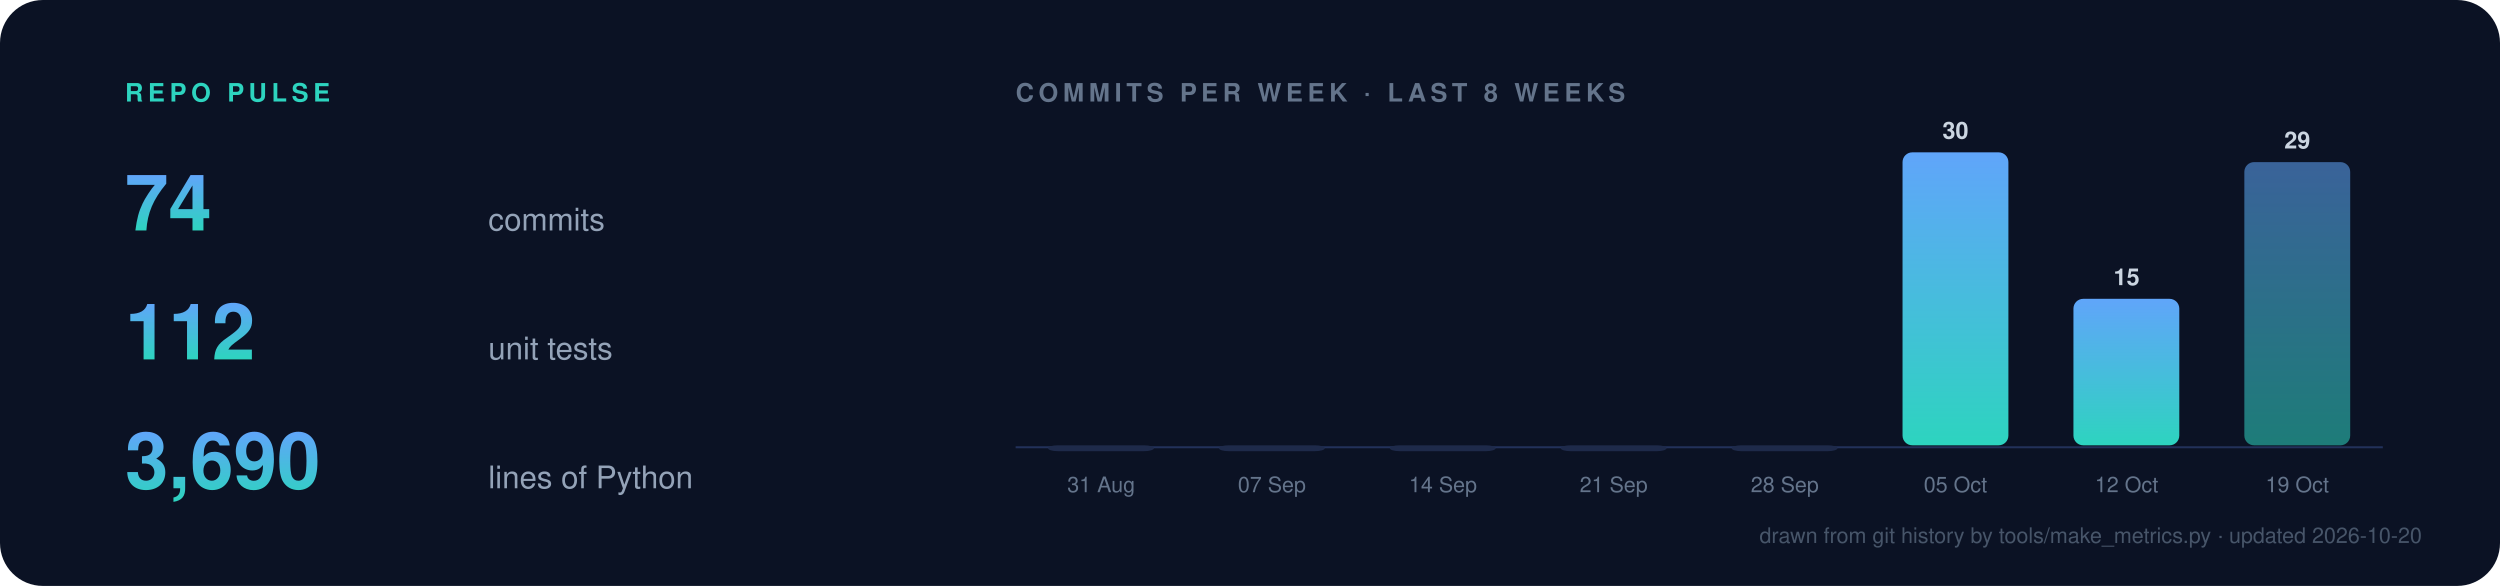
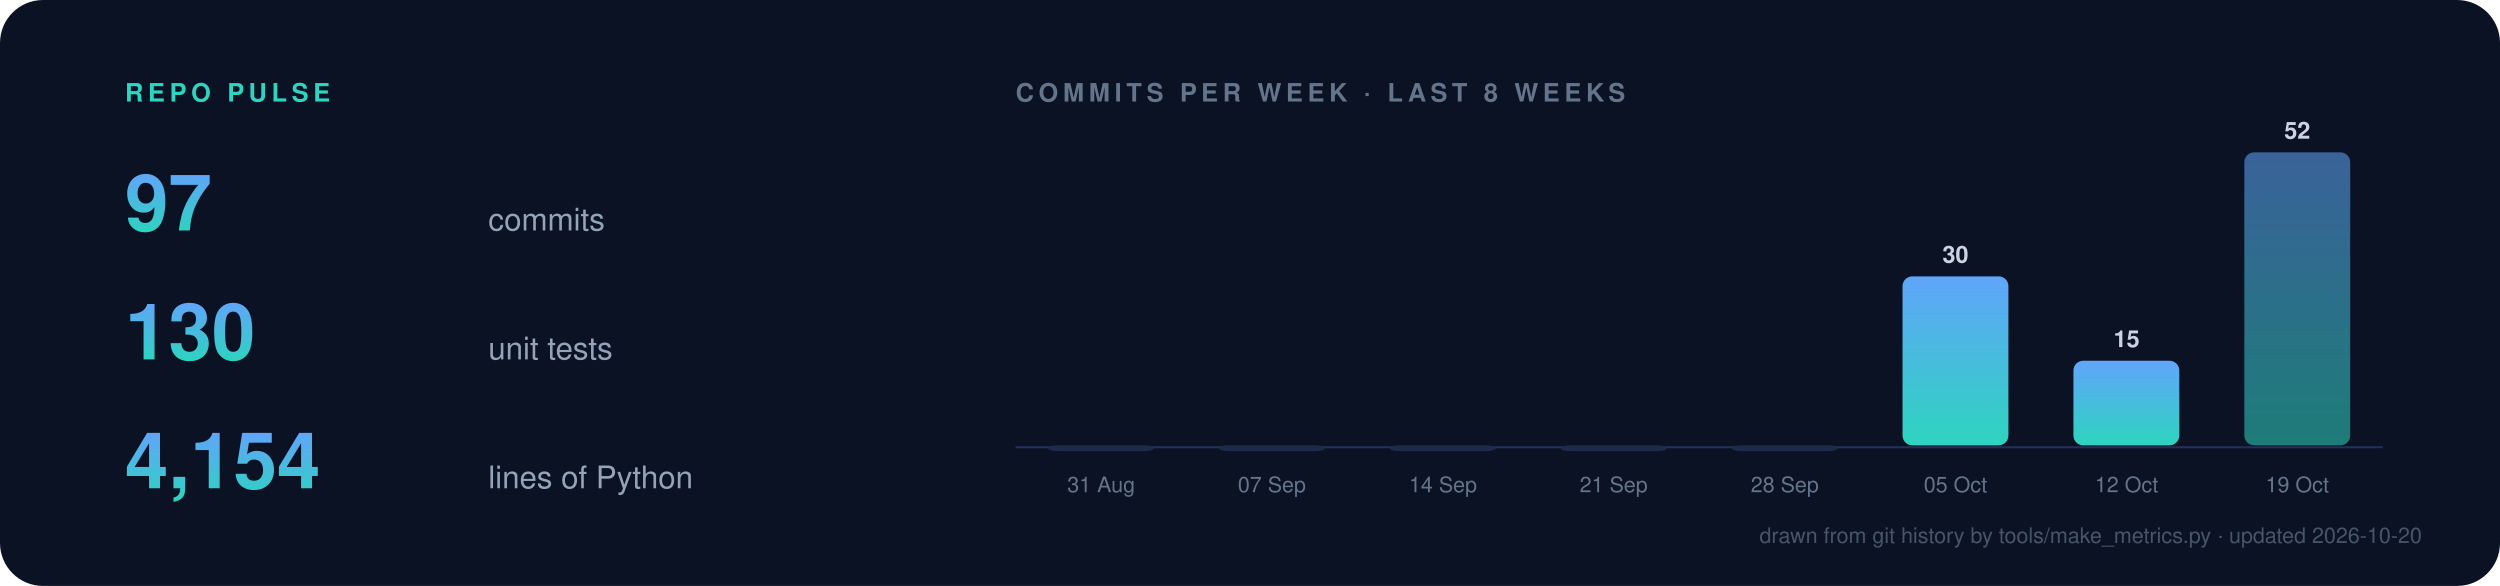
<svg xmlns="http://www.w3.org/2000/svg" width="1280" height="300" viewBox="0 0 1280 300" role="img" aria-labelledby="t">
  <defs>
    <linearGradient id="ac" x1="0" y1="1" x2="0" y2="0">
      <stop offset="0" stop-color="#2dd4bf" />
      <stop offset="1" stop-color="#60a5fa" />
    </linearGradient>
    <clipPath id="r">
      <rect width="1280" height="300" rx="22" />
    </clipPath>
  </defs>
  <g clip-path="url(#r)" font-family="ui-sans-serif,-apple-system,'Segoe UI',Helvetica,Arial,sans-serif">
    <rect width="1280" height="300" fill="#0b1224" />
    <text x="64" y="52" font-size="13" font-weight="800" letter-spacing="2.4" fill="#2dd4bf">REPO PULSE</text>
-     <text x="64" y="118" font-size="40" font-weight="800" fill="url(#ac)">74</text>
+     <text x="64" y="118" font-size="40" font-weight="800" fill="url(#ac)">97</text>
    <text x="250" y="118" font-size="16" fill="#94a3b8">commits</text>
-     <text x="64" y="184" font-size="40" font-weight="800" fill="url(#ac)">112</text>
+     <text x="64" y="184" font-size="40" font-weight="800" fill="url(#ac)">130</text>
    <text x="250" y="184" font-size="16" fill="#94a3b8">unit tests</text>
-     <text x="64" y="250" font-size="40" font-weight="800" fill="url(#ac)">3,690</text>
+     <text x="64" y="250" font-size="40" font-weight="800" fill="url(#ac)">4,154</text>
    <text x="250" y="250" font-size="16" fill="#94a3b8">lines of Python</text>
    <text x="520" y="52" font-size="13" font-weight="800" letter-spacing="2.4" fill="#64748b">COMMITS PER WEEK · LAST 8 WEEKS</text>
    <line x1="520" y1="229" x2="1220" y2="229" stroke="#22315a" />
    <rect x="536.6" y="228.0" width="54.2" height="3.0" rx="5" fill="#1e2a4a" />
    <rect x="624.1" y="228.0" width="54.2" height="3.0" rx="5" fill="#1e2a4a" />
    <rect x="711.6" y="228.0" width="54.2" height="3.0" rx="5" fill="#1e2a4a" />
    <rect x="799.1" y="228.0" width="54.2" height="3.0" rx="5" fill="#1e2a4a" />
    <rect x="886.6" y="228.0" width="54.2" height="3.0" rx="5" fill="#1e2a4a" />
-     <rect x="974.1" y="78.0" width="54.2" height="150.0" rx="5" fill="url(#ac)" />
-     <text x="1001.2" y="71.0" font-size="12" font-weight="700" fill="#cbd5e1" text-anchor="middle">30</text>
-     <rect x="1061.6" y="153.0" width="54.2" height="75.0" rx="5" fill="url(#ac)" />
-     <text x="1088.8" y="146.0" font-size="12" font-weight="700" fill="#cbd5e1" text-anchor="middle">15</text>
-     <rect x="1149.1" y="83.0" width="54.2" height="145.0" rx="5" fill="url(#ac)" opacity=".55" />
-     <text x="1176.2" y="76.0" font-size="12" font-weight="700" fill="#cbd5e1" text-anchor="middle">29</text>
+     <rect x="974.1" y="141.5" width="54.2" height="86.5" rx="5" fill="url(#ac)" />
+     <text x="1001.2" y="134.5" font-size="12" font-weight="700" fill="#cbd5e1" text-anchor="middle">30</text>
+     <rect x="1061.6" y="184.7" width="54.2" height="43.3" rx="5" fill="url(#ac)" />
+     <text x="1088.8" y="177.7" font-size="12" font-weight="700" fill="#cbd5e1" text-anchor="middle">15</text>
+     <rect x="1149.1" y="78.0" width="54.2" height="150.0" rx="5" fill="url(#ac)" opacity=".55" />
+     <text x="1176.2" y="71.0" font-size="12" font-weight="700" fill="#cbd5e1" text-anchor="middle">52</text>
    <text x="563.8" y="252" font-size="11" fill="#64748b" text-anchor="middle">31 Aug</text>
    <text x="651.2" y="252" font-size="11" fill="#64748b" text-anchor="middle">07 Sep</text>
    <text x="738.8" y="252" font-size="11" fill="#64748b" text-anchor="middle">14 Sep</text>
    <text x="826.2" y="252" font-size="11" fill="#64748b" text-anchor="middle">21 Sep</text>
    <text x="913.8" y="252" font-size="11" fill="#64748b" text-anchor="middle">28 Sep</text>
    <text x="1001.2" y="252" font-size="11" fill="#64748b" text-anchor="middle">05 Oct</text>
    <text x="1088.8" y="252" font-size="11" fill="#64748b" text-anchor="middle">12 Oct</text>
    <text x="1176.2" y="252" font-size="11" fill="#64748b" text-anchor="middle">19 Oct</text>
    <text x="1240" y="278" font-size="11" fill="#475569" text-anchor="end">drawn from git history by tools/make_metrics.py · updated 2026-10-20</text>
  </g>
</svg>
